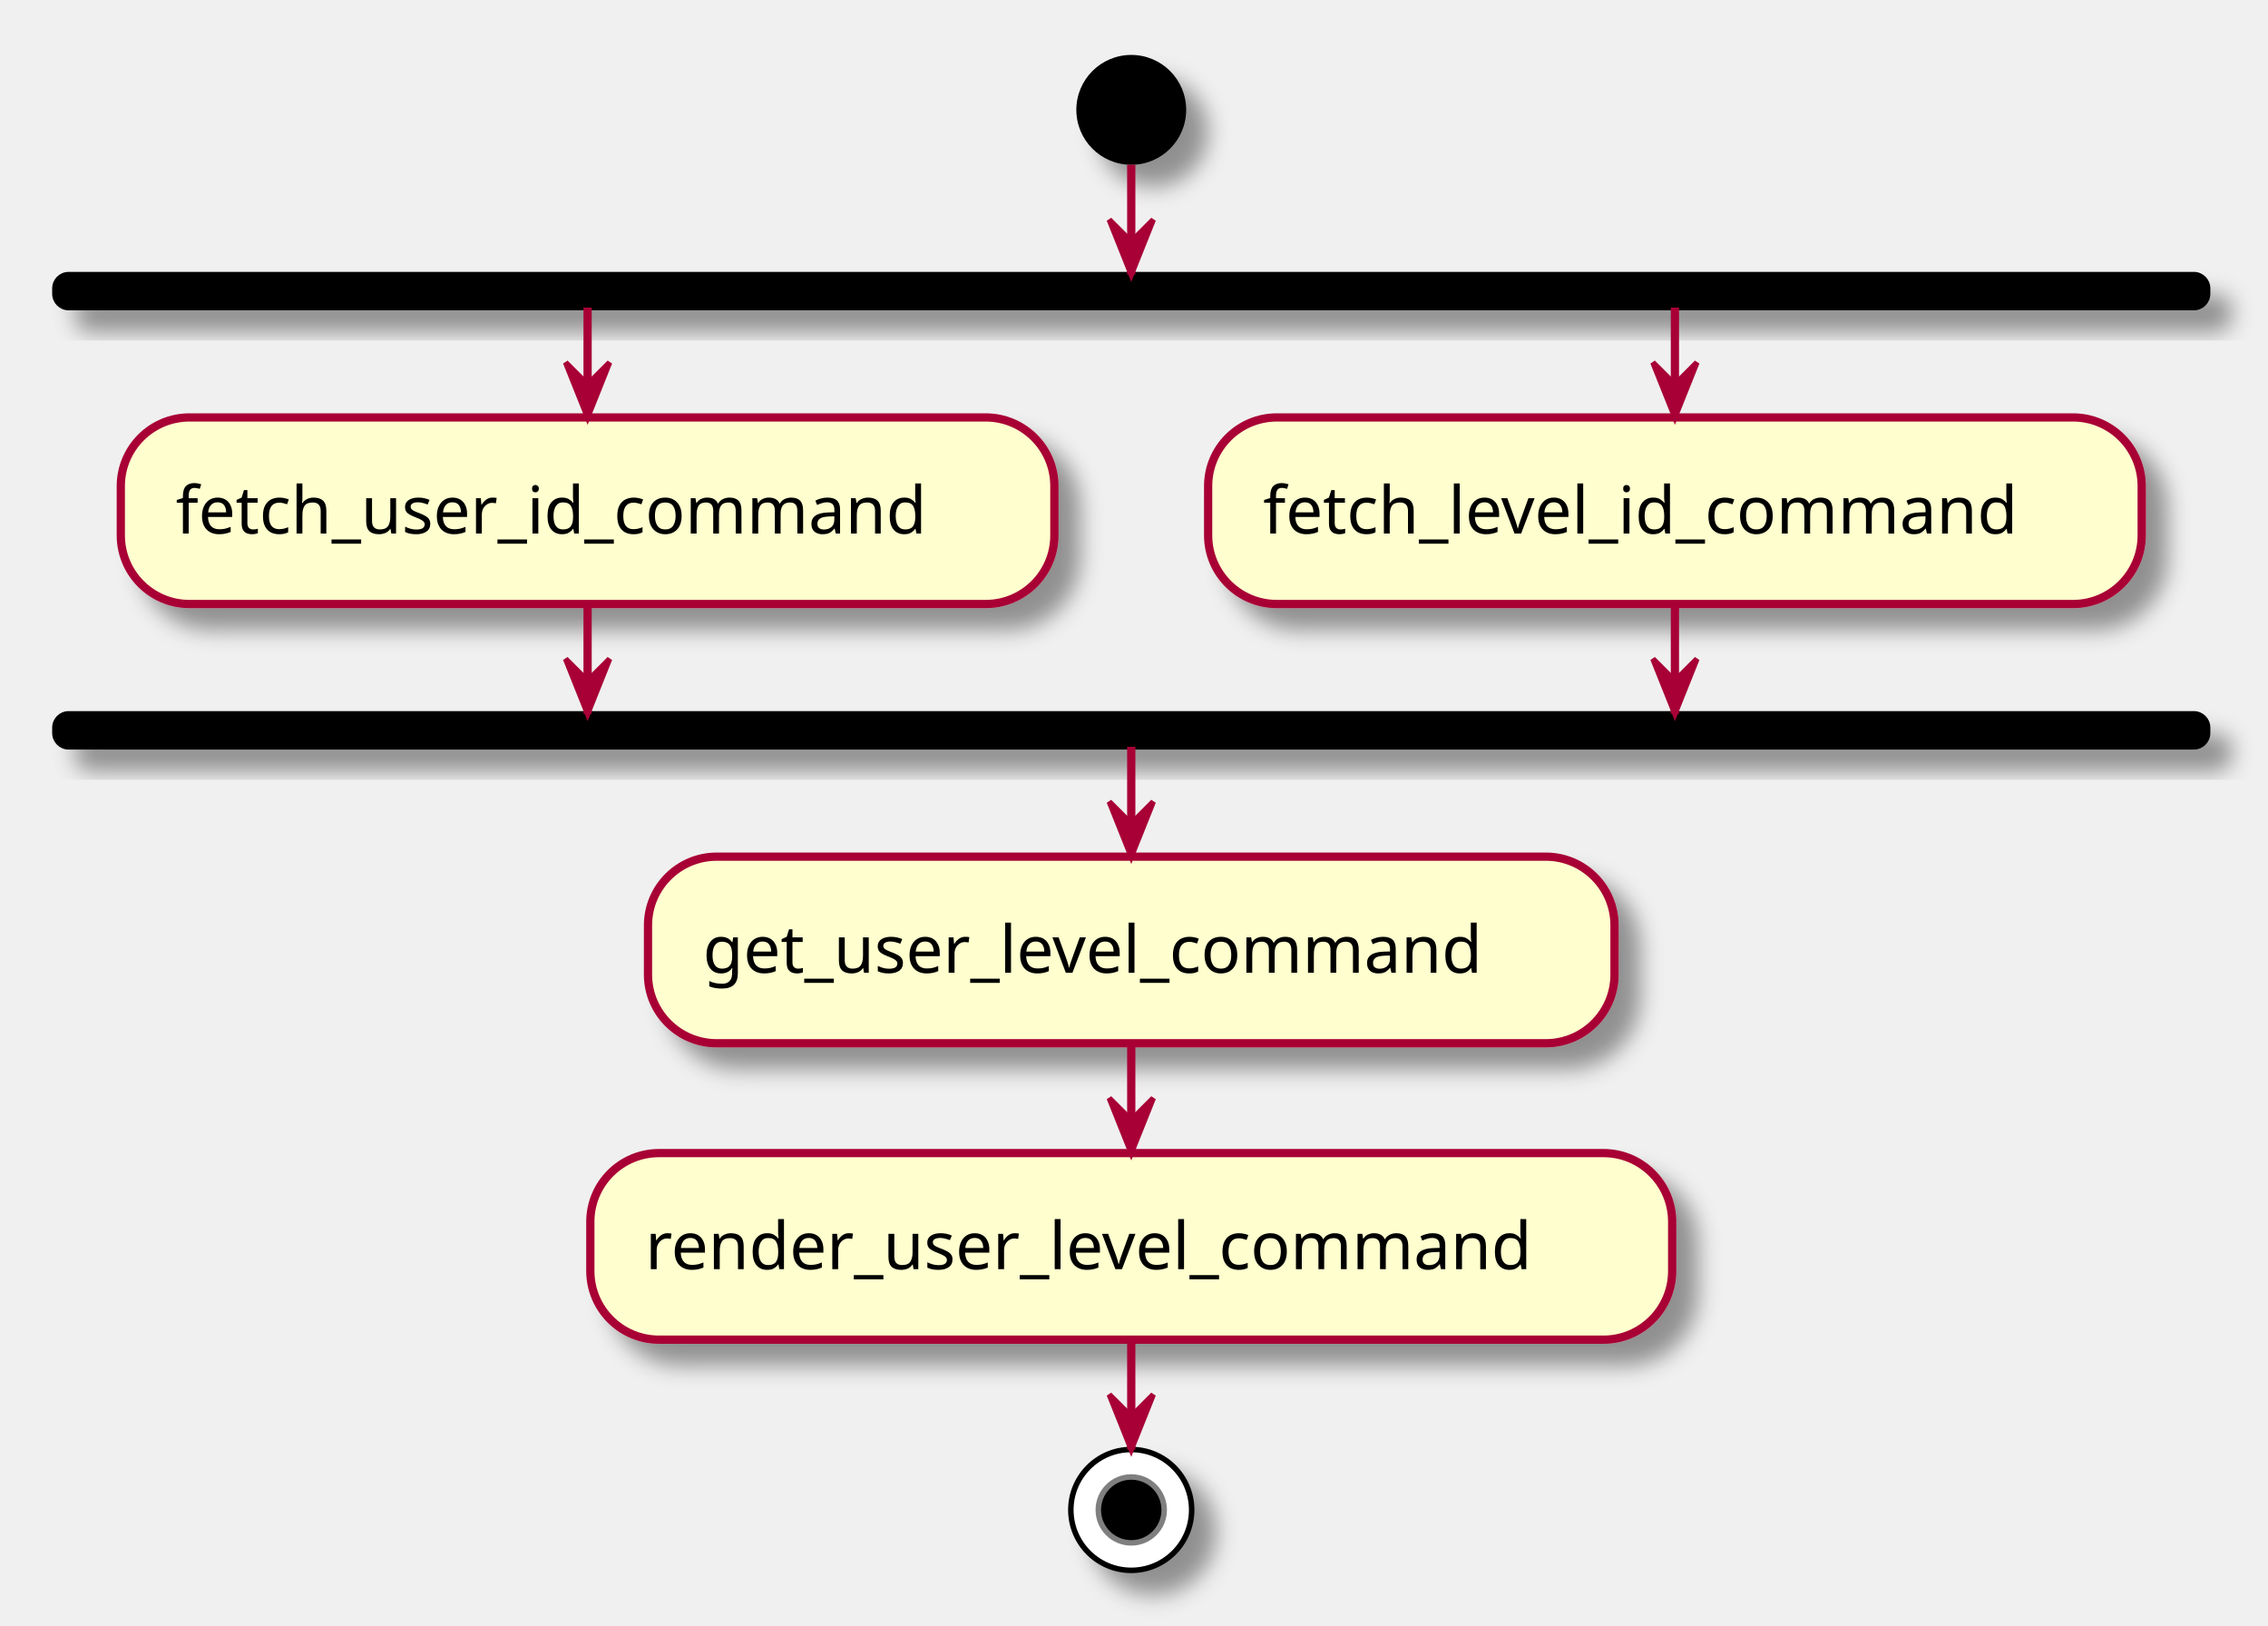
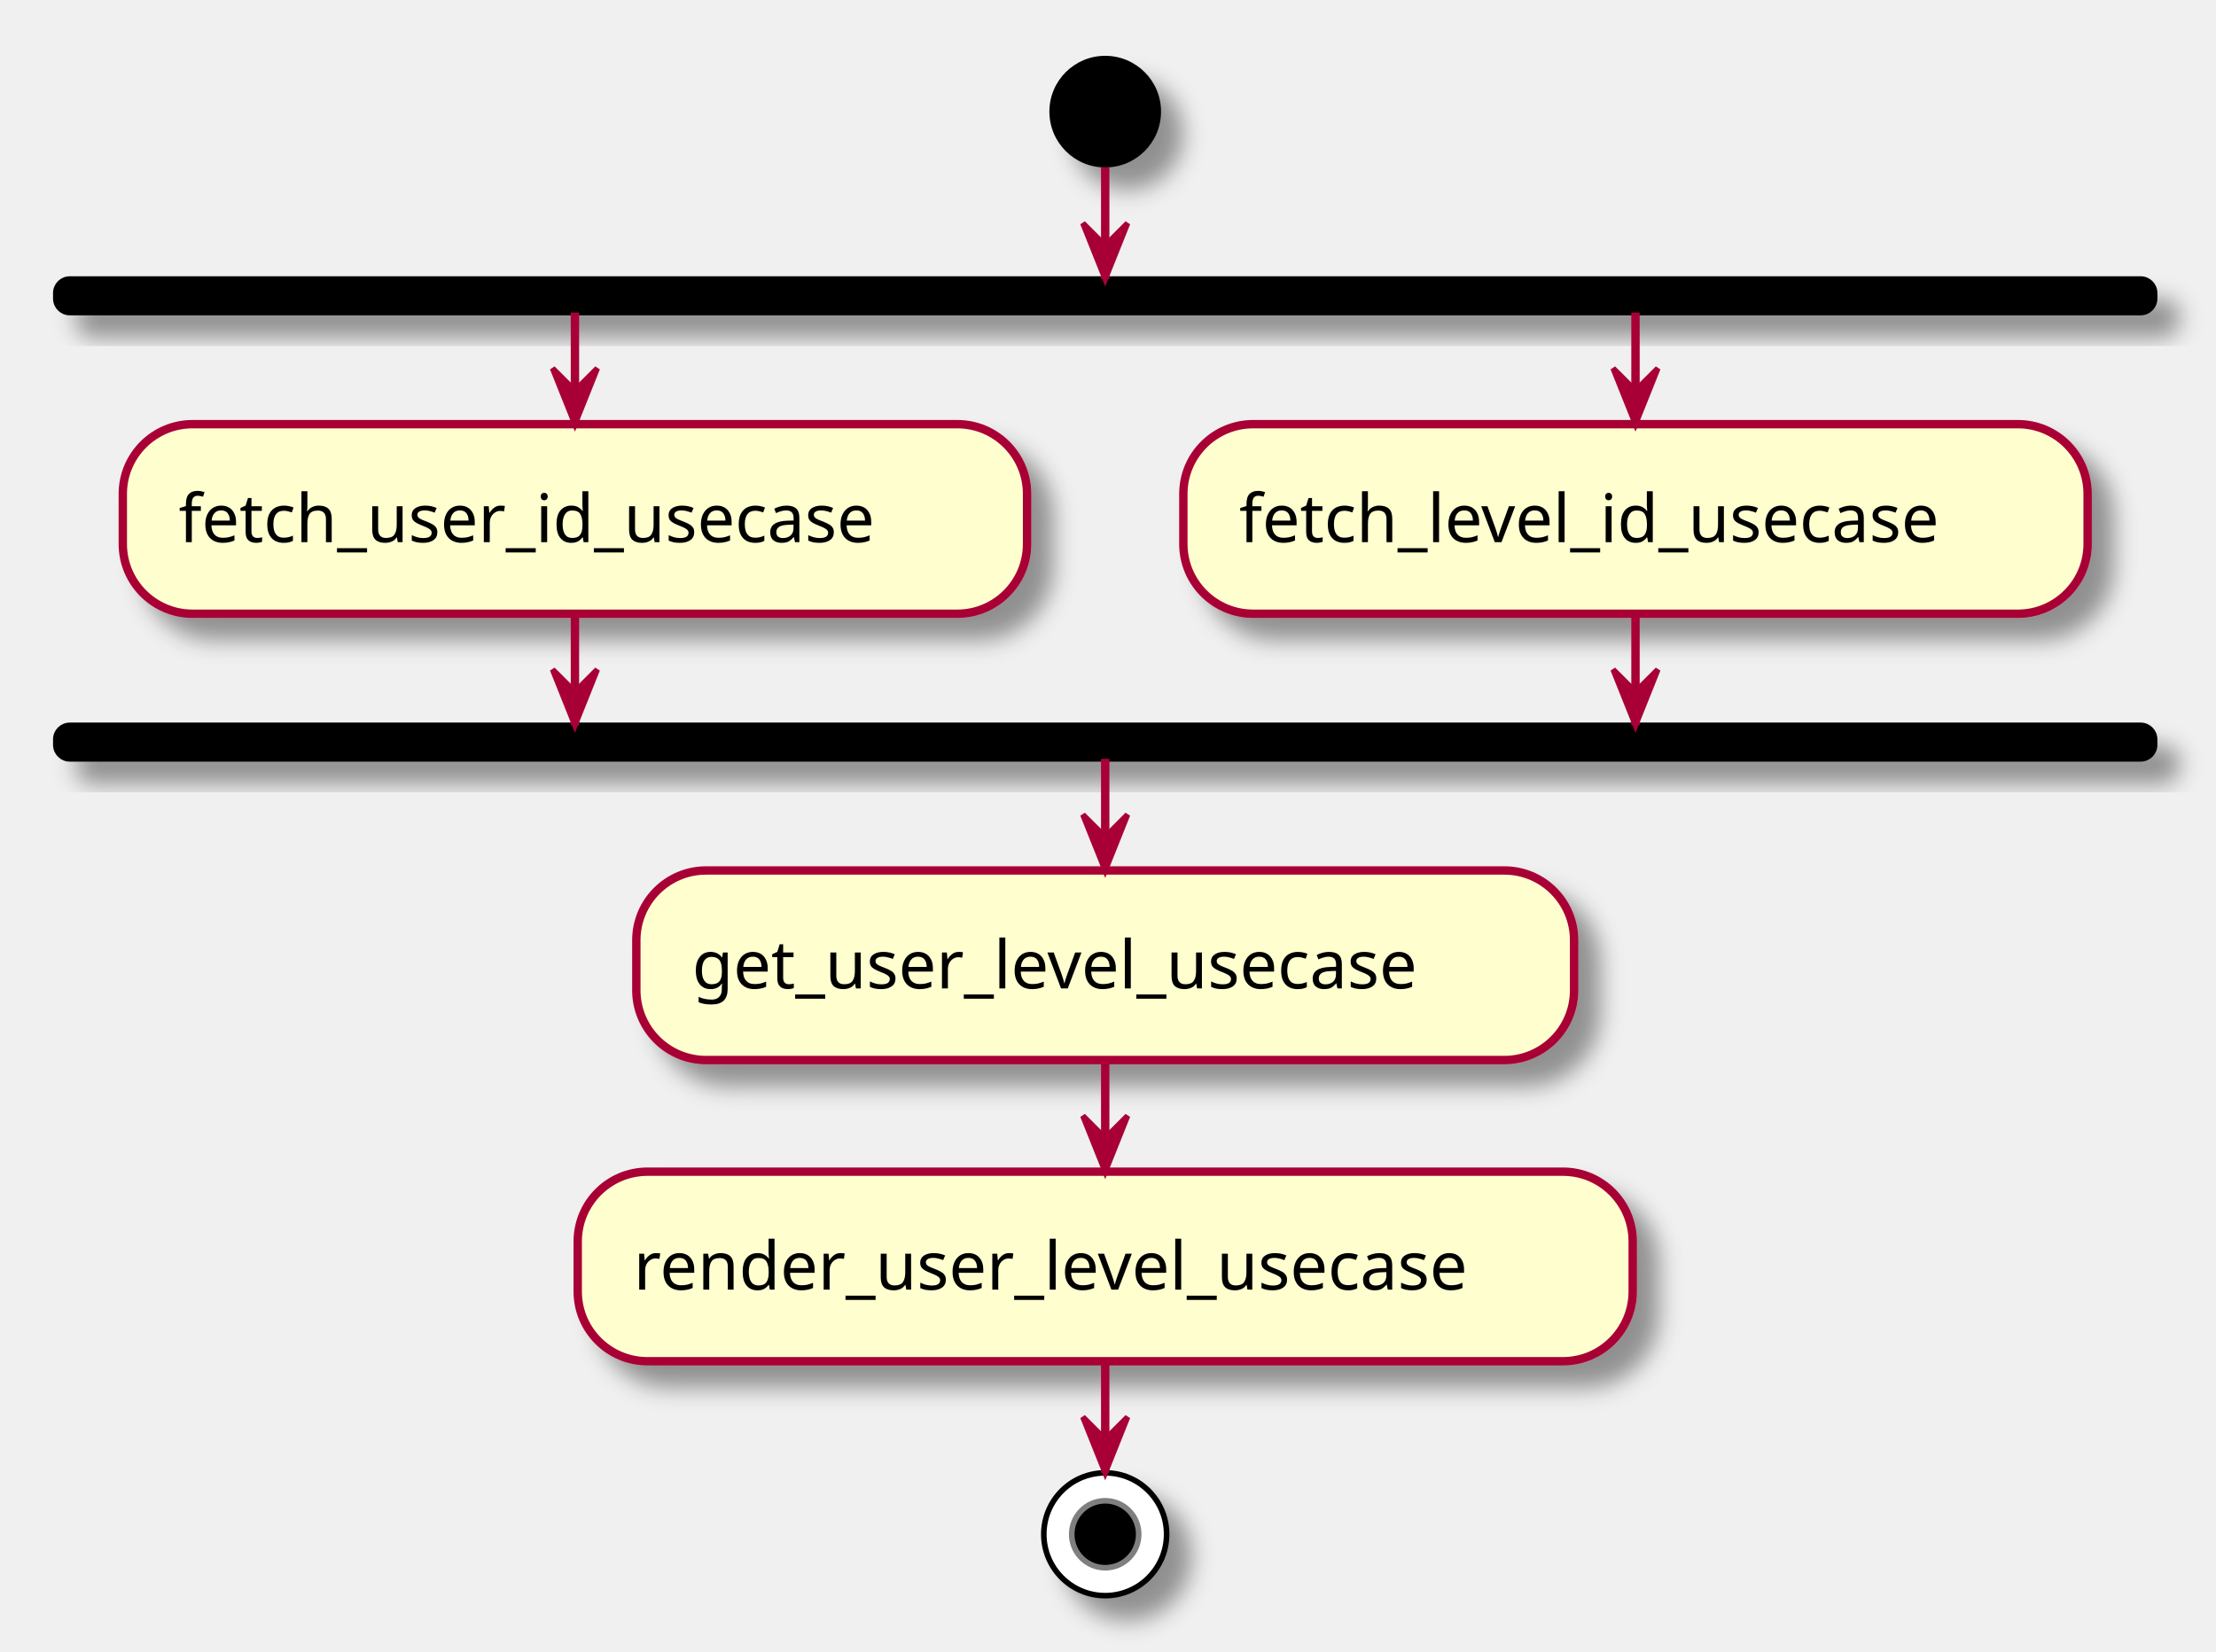
- <svg xmlns="http://www.w3.org/2000/svg" contentScriptType="application/ecmascript" contentStyleType="text/css" height="296px" preserveAspectRatio="none" style="width:413px;height:296px;" version="1.1" viewBox="0 0 413 296" width="413px" zoomAndPan="magnify">
+ <svg xmlns="http://www.w3.org/2000/svg" contentScriptType="application/ecmascript" contentStyleType="text/css" height="296px" preserveAspectRatio="none" style="width:397px;height:296px;" version="1.1" viewBox="0 0 397 296" width="397px" zoomAndPan="magnify">
  <defs>
-     <filter height="300%" id="fkvqw01ndgzp7" width="300%" x="-1" y="-1">
+     <filter height="300%" id="f6nxvt1z1zy1f" width="300%" x="-1" y="-1">
      <feGaussianBlur result="blurOut" stdDeviation="2.0" />
      <feColorMatrix in="blurOut" result="blurOut2" type="matrix" values="0 0 0 0 0 0 0 0 0 0 0 0 0 0 0 0 0 0 .4 0" />
      <feOffset dx="4.0" dy="4.0" in="blurOut2" result="blurOut3" />
      <feBlend in="SourceGraphic" in2="blurOut3" mode="normal" />
    </filter>
  </defs>
  <g>
-     <ellipse cx="206" cy="20" fill="#000000" filter="url(#fkvqw01ndgzp7)" rx="10" ry="10" style="stroke: none; stroke-width: 1.0;" />
-     <rect fill="#000000" filter="url(#fkvqw01ndgzp7)" height="6" rx="2.5" ry="2.5" style="stroke: #000000; stroke-width: 1.0;" width="392" x="10" y="50" />
-     <rect fill="#FEFECE" filter="url(#fkvqw01ndgzp7)" height="33.969" rx="12.5" ry="12.5" style="stroke: #A80036; stroke-width: 1.5;" width="170" x="22" y="76" />
-     <text fill="#000000" font-family="sans-serif" font-size="12" lengthAdjust="spacingAndGlyphs" textLength="150" x="32" y="97.139">fetch_user_id_command</text>
-     <rect fill="#FEFECE" filter="url(#fkvqw01ndgzp7)" height="33.969" rx="12.5" ry="12.5" style="stroke: #A80036; stroke-width: 1.5;" width="170" x="220" y="76" />
-     <text fill="#000000" font-family="sans-serif" font-size="12" lengthAdjust="spacingAndGlyphs" textLength="150" x="230" y="97.139">fetch_level_id_command</text>
-     <rect fill="#000000" filter="url(#fkvqw01ndgzp7)" height="6" rx="2.5" ry="2.5" style="stroke: #000000; stroke-width: 1.0;" width="392" x="10" y="129.969" />
-     <rect fill="#FEFECE" filter="url(#fkvqw01ndgzp7)" height="33.969" rx="12.5" ry="12.5" style="stroke: #A80036; stroke-width: 1.5;" width="176" x="118" y="155.969" />
-     <text fill="#000000" font-family="sans-serif" font-size="12" lengthAdjust="spacingAndGlyphs" textLength="156" x="128" y="177.107">get_user_level_command</text>
-     <rect fill="#FEFECE" filter="url(#fkvqw01ndgzp7)" height="33.969" rx="12.5" ry="12.5" style="stroke: #A80036; stroke-width: 1.5;" width="197" x="107.5" y="209.938" />
-     <text fill="#000000" font-family="sans-serif" font-size="12" lengthAdjust="spacingAndGlyphs" textLength="177" x="117.5" y="231.076">render_user_level_command</text>
-     <ellipse cx="206" cy="274.906" fill="#FFFFFF" filter="url(#fkvqw01ndgzp7)" rx="11" ry="11" style="stroke: #000000; stroke-width: 1.0;" />
-     <ellipse cx="206" cy="274.906" fill="#000000" rx="6" ry="6" style="stroke: #7F7F7F; stroke-width: 1.0;" />
-     <line style="stroke: #A80036; stroke-width: 1.5;" x1="107" x2="107" y1="56" y2="76" />
-     <polygon fill="#A80036" points="103,66,107,76,111,66,107,70" style="stroke: #A80036; stroke-width: 1.0;" />
-     <line style="stroke: #A80036; stroke-width: 1.5;" x1="305" x2="305" y1="56" y2="76" />
-     <polygon fill="#A80036" points="301,66,305,76,309,66,305,70" style="stroke: #A80036; stroke-width: 1.0;" />
-     <line style="stroke: #A80036; stroke-width: 1.5;" x1="107" x2="107" y1="109.969" y2="129.969" />
-     <polygon fill="#A80036" points="103,119.969,107,129.969,111,119.969,107,123.969" style="stroke: #A80036; stroke-width: 1.0;" />
-     <line style="stroke: #A80036; stroke-width: 1.5;" x1="305" x2="305" y1="109.969" y2="129.969" />
-     <polygon fill="#A80036" points="301,119.969,305,129.969,309,119.969,305,123.969" style="stroke: #A80036; stroke-width: 1.0;" />
-     <line style="stroke: #A80036; stroke-width: 1.5;" x1="206" x2="206" y1="30" y2="50" />
-     <polygon fill="#A80036" points="202,40,206,50,210,40,206,44" style="stroke: #A80036; stroke-width: 1.0;" />
-     <line style="stroke: #A80036; stroke-width: 1.5;" x1="206" x2="206" y1="135.969" y2="155.969" />
-     <polygon fill="#A80036" points="202,145.969,206,155.969,210,145.969,206,149.969" style="stroke: #A80036; stroke-width: 1.0;" />
-     <line style="stroke: #A80036; stroke-width: 1.5;" x1="206" x2="206" y1="189.938" y2="209.938" />
-     <polygon fill="#A80036" points="202,199.938,206,209.938,210,199.938,206,203.938" style="stroke: #A80036; stroke-width: 1.0;" />
-     <line style="stroke: #A80036; stroke-width: 1.5;" x1="206" x2="206" y1="243.906" y2="263.906" />
-     <polygon fill="#A80036" points="202,253.906,206,263.906,210,253.906,206,257.906" style="stroke: #A80036; stroke-width: 1.0;" />
+     <ellipse cx="198" cy="20" fill="#000000" filter="url(#f6nxvt1z1zy1f)" rx="10" ry="10" style="stroke: none; stroke-width: 1.0;" />
+     <rect fill="#000000" filter="url(#f6nxvt1z1zy1f)" height="6" rx="2.5" ry="2.5" style="stroke: #000000; stroke-width: 1.0;" width="376" x="10" y="50" />
+     <rect fill="#FEFECE" filter="url(#f6nxvt1z1zy1f)" height="33.969" rx="12.5" ry="12.5" style="stroke: #A80036; stroke-width: 1.5;" width="162" x="22" y="76" />
+     <text fill="#000000" font-family="sans-serif" font-size="12" lengthAdjust="spacingAndGlyphs" textLength="142" x="32" y="97.139">fetch_user_id_usecase</text>
+     <rect fill="#FEFECE" filter="url(#f6nxvt1z1zy1f)" height="33.969" rx="12.5" ry="12.5" style="stroke: #A80036; stroke-width: 1.5;" width="162" x="212" y="76" />
+     <text fill="#000000" font-family="sans-serif" font-size="12" lengthAdjust="spacingAndGlyphs" textLength="142" x="222" y="97.139">fetch_level_id_usecase</text>
+     <rect fill="#000000" filter="url(#f6nxvt1z1zy1f)" height="6" rx="2.5" ry="2.5" style="stroke: #000000; stroke-width: 1.0;" width="376" x="10" y="129.969" />
+     <rect fill="#FEFECE" filter="url(#f6nxvt1z1zy1f)" height="33.969" rx="12.5" ry="12.5" style="stroke: #A80036; stroke-width: 1.5;" width="168" x="114" y="155.969" />
+     <text fill="#000000" font-family="sans-serif" font-size="12" lengthAdjust="spacingAndGlyphs" textLength="148" x="124" y="177.107">get_user_level_usecase</text>
+     <rect fill="#FEFECE" filter="url(#f6nxvt1z1zy1f)" height="33.969" rx="12.5" ry="12.5" style="stroke: #A80036; stroke-width: 1.5;" width="189" x="103.5" y="209.938" />
+     <text fill="#000000" font-family="sans-serif" font-size="12" lengthAdjust="spacingAndGlyphs" textLength="169" x="113.5" y="231.076">render_user_level_usecase</text>
+     <ellipse cx="198" cy="274.906" fill="#FFFFFF" filter="url(#f6nxvt1z1zy1f)" rx="11" ry="11" style="stroke: #000000; stroke-width: 1.0;" />
+     <ellipse cx="198" cy="274.906" fill="#000000" rx="6" ry="6" style="stroke: #7F7F7F; stroke-width: 1.0;" />
+     <line style="stroke: #A80036; stroke-width: 1.5;" x1="103" x2="103" y1="56" y2="76" />
+     <polygon fill="#A80036" points="99,66,103,76,107,66,103,70" style="stroke: #A80036; stroke-width: 1.0;" />
+     <line style="stroke: #A80036; stroke-width: 1.5;" x1="293" x2="293" y1="56" y2="76" />
+     <polygon fill="#A80036" points="289,66,293,76,297,66,293,70" style="stroke: #A80036; stroke-width: 1.0;" />
+     <line style="stroke: #A80036; stroke-width: 1.5;" x1="103" x2="103" y1="109.969" y2="129.969" />
+     <polygon fill="#A80036" points="99,119.969,103,129.969,107,119.969,103,123.969" style="stroke: #A80036; stroke-width: 1.0;" />
+     <line style="stroke: #A80036; stroke-width: 1.5;" x1="293" x2="293" y1="109.969" y2="129.969" />
+     <polygon fill="#A80036" points="289,119.969,293,129.969,297,119.969,293,123.969" style="stroke: #A80036; stroke-width: 1.0;" />
+     <line style="stroke: #A80036; stroke-width: 1.5;" x1="198" x2="198" y1="30" y2="50" />
+     <polygon fill="#A80036" points="194,40,198,50,202,40,198,44" style="stroke: #A80036; stroke-width: 1.0;" />
+     <line style="stroke: #A80036; stroke-width: 1.5;" x1="198" x2="198" y1="135.969" y2="155.969" />
+     <polygon fill="#A80036" points="194,145.969,198,155.969,202,145.969,198,149.969" style="stroke: #A80036; stroke-width: 1.0;" />
+     <line style="stroke: #A80036; stroke-width: 1.5;" x1="198" x2="198" y1="189.938" y2="209.938" />
+     <polygon fill="#A80036" points="194,199.938,198,209.938,202,199.938,198,203.938" style="stroke: #A80036; stroke-width: 1.0;" />
+     <line style="stroke: #A80036; stroke-width: 1.5;" x1="198" x2="198" y1="243.906" y2="263.906" />
+     <polygon fill="#A80036" points="194,253.906,198,263.906,202,253.906,198,257.906" style="stroke: #A80036; stroke-width: 1.0;" />
  </g>
</svg>
